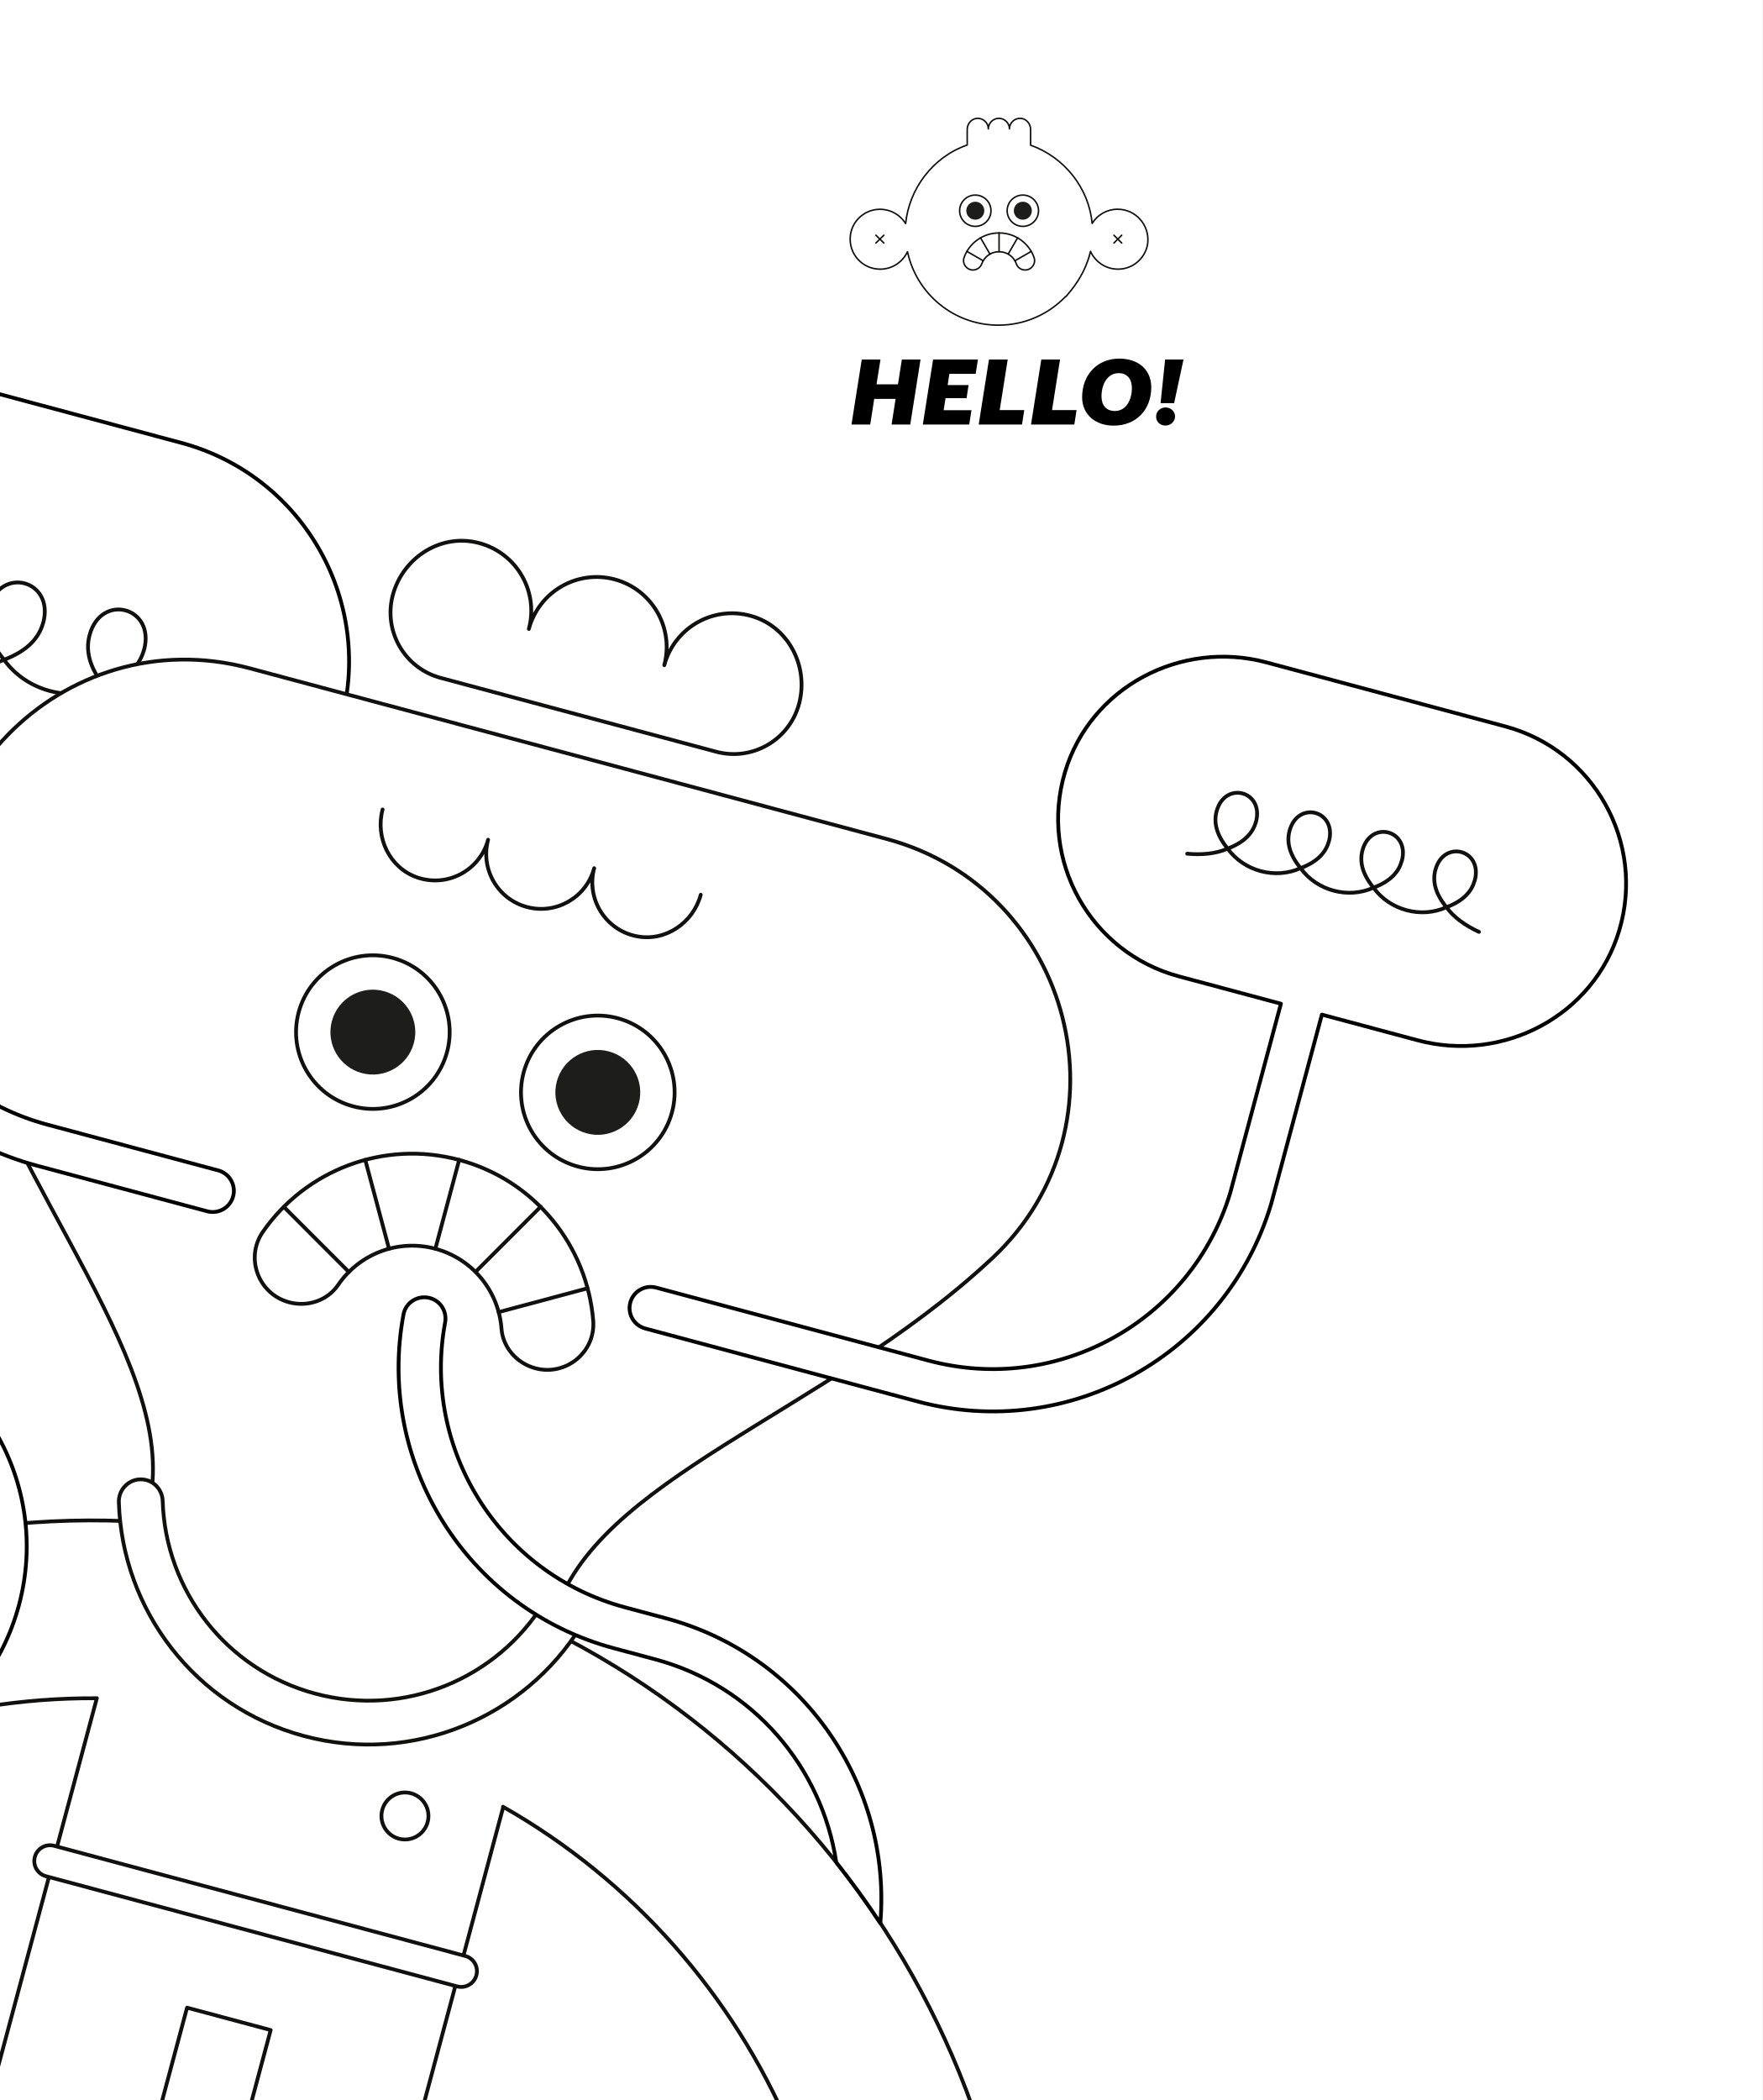
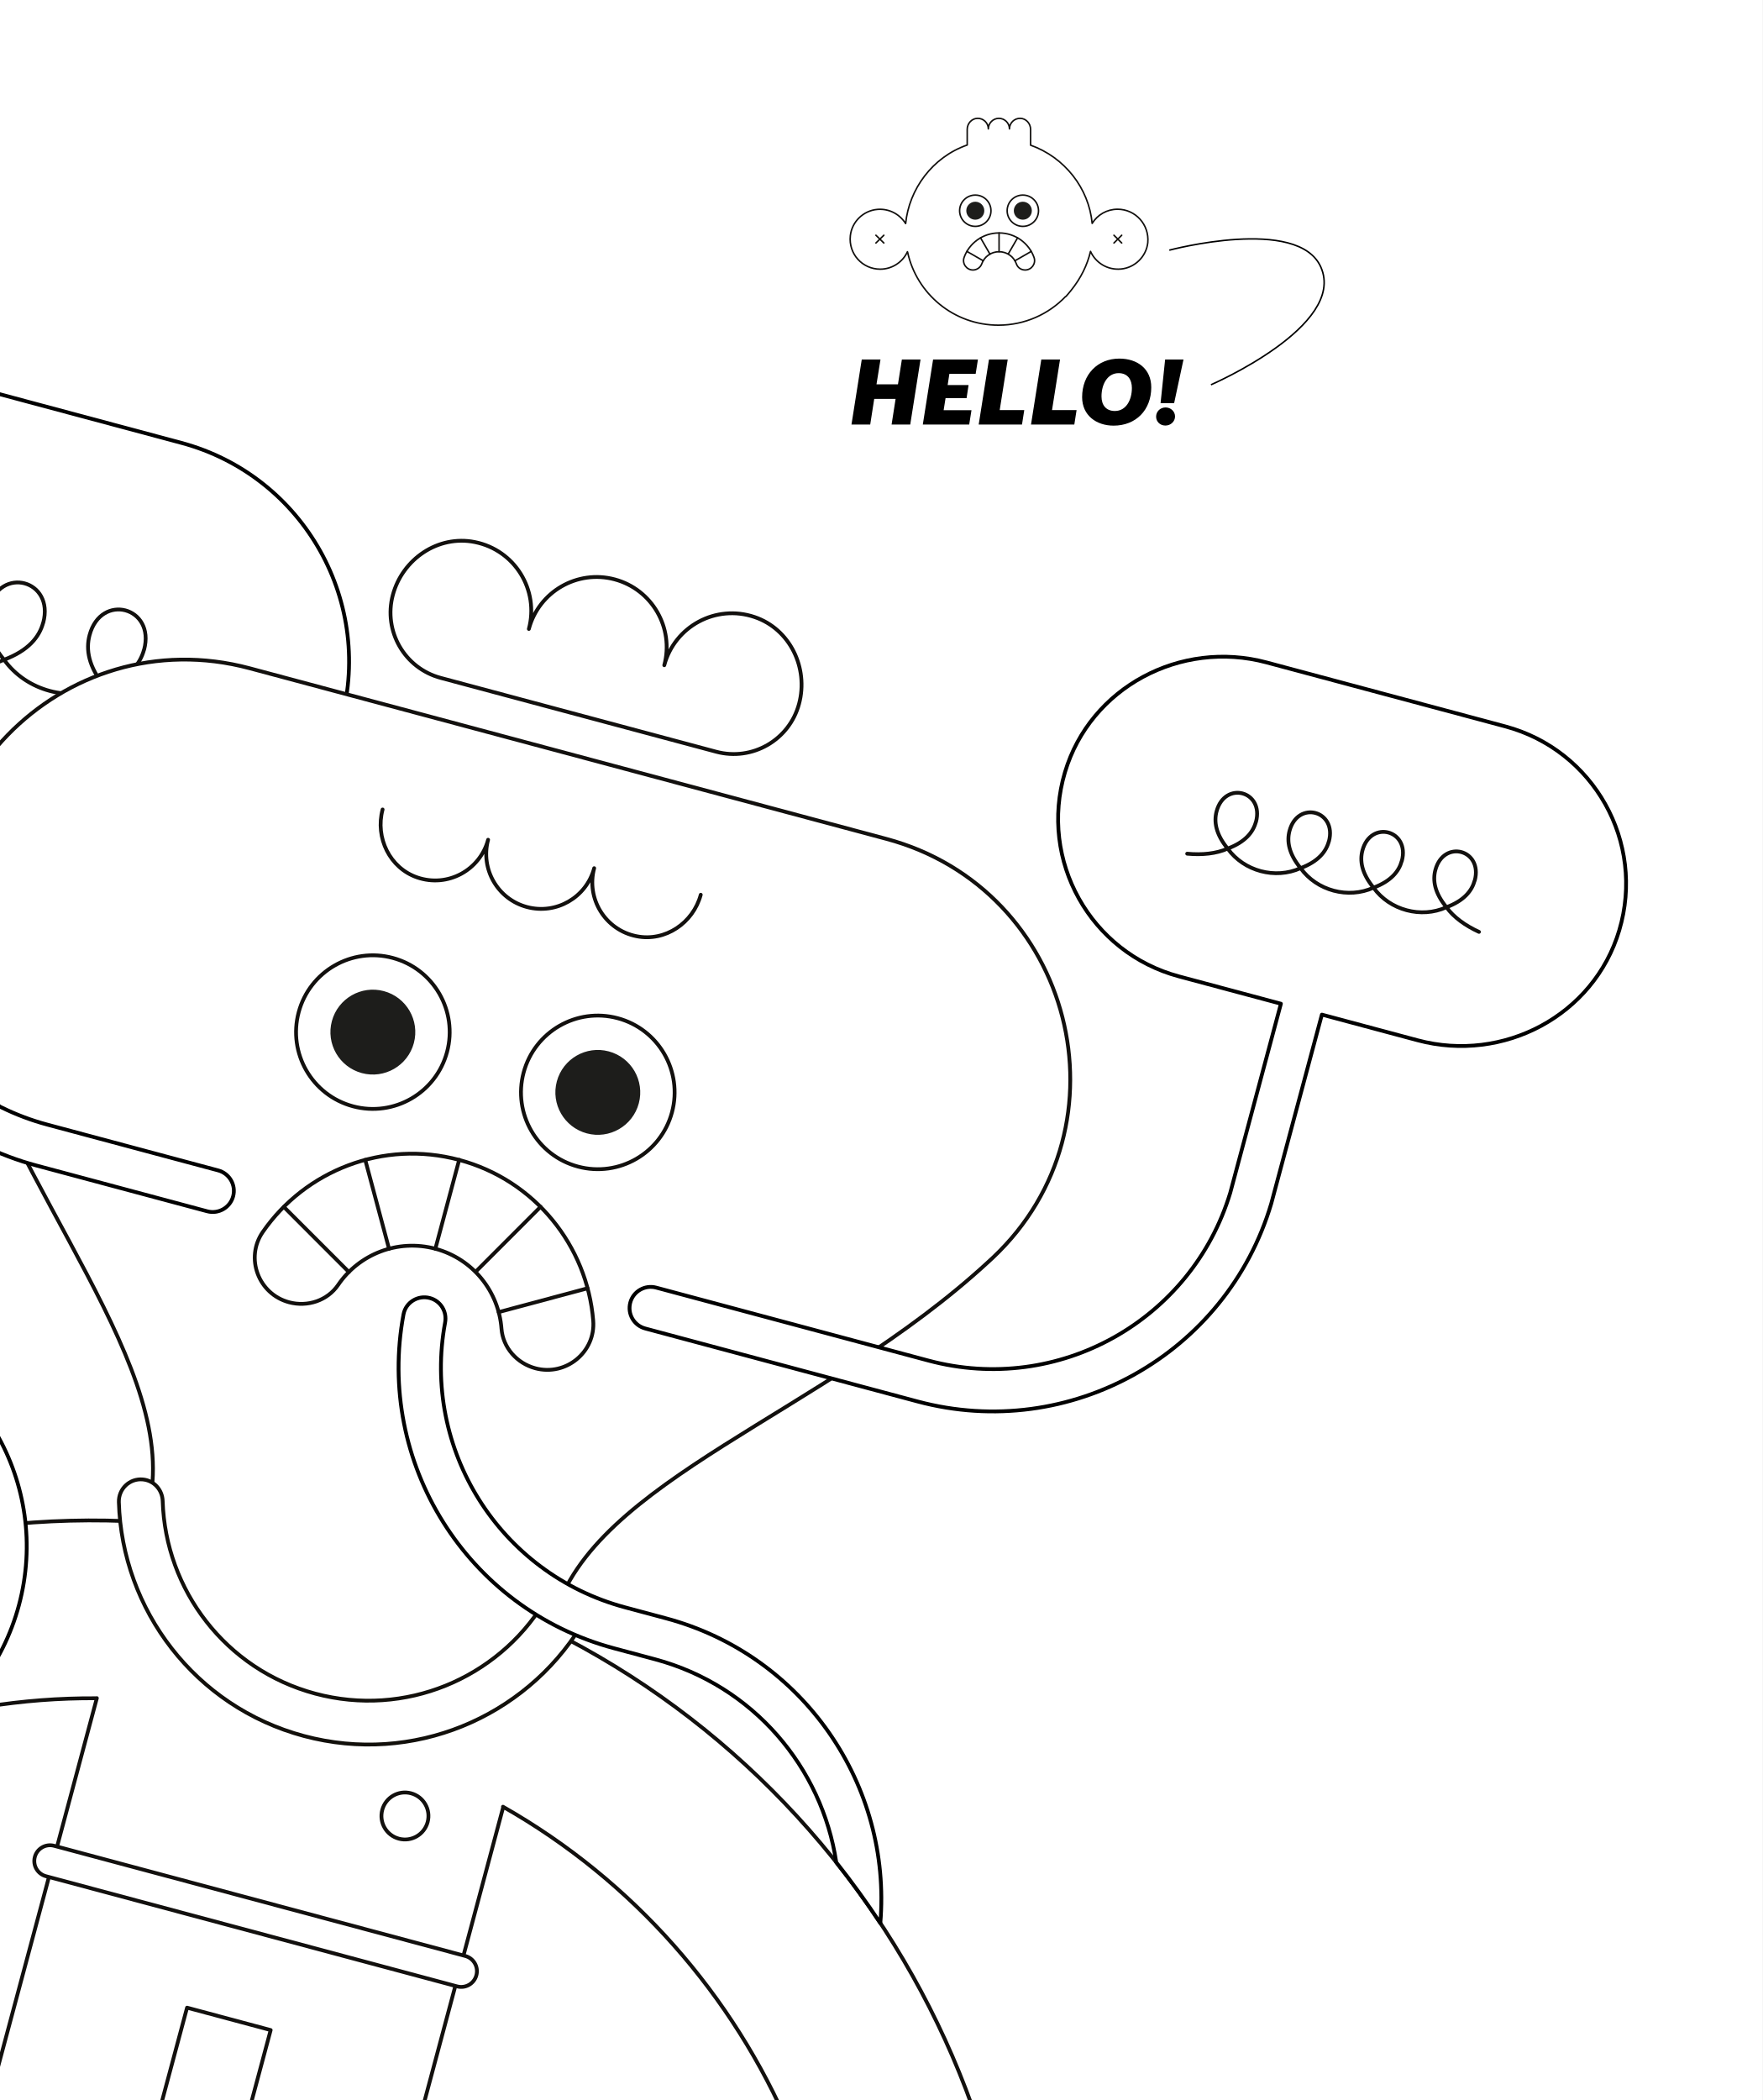
<svg xmlns="http://www.w3.org/2000/svg" width="465" height="554" viewBox="0 0 465 554" fill="none">
  <g clip-path="url(#clip0)">
    <rect width="465" height="554" fill="white" />
    <path d="M-34.337 218.523L15.689 231.928C47.134 240.354 80.327 222.824 89.596 191.606C99.221 159.226 80.223 125.507 47.811 116.822L-142.624 65.795C-174.068 57.37 -207.262 74.899 -216.546 106.091C-226.191 138.465 -207.172 172.19 -174.761 180.875C-147.885 188.076 -95.595 202.088 -45.136 215.608" fill="white" />
    <path d="M-34.337 218.523L15.689 231.928C47.134 240.354 80.327 222.824 89.596 191.606C99.221 159.226 80.223 125.507 47.811 116.822L-142.624 65.795C-174.068 57.37 -207.262 74.899 -216.546 106.091C-226.191 138.465 -207.172 172.19 -174.761 180.875C-147.885 188.076 -95.595 202.088 -45.136 215.608" stroke="black" stroke-miterlimit="10" stroke-linecap="round" stroke-linejoin="round" />
    <path d="M39.544 190.149C34.57 187.89 30.322 184.811 27.695 181.196L27.675 181.19L27.695 181.196C23.299 175.871 22.621 171.322 23.63 167.556C26.646 156.3 41.042 160.113 38.015 171.411L37.994 171.405C36.985 175.171 34.129 178.751 27.654 181.185L27.675 181.19L27.654 181.185C18.442 185.355 6.98 182.284 1.087 174.066L1.067 174.06L1.087 174.066C-3.309 168.741 -3.987 164.193 -2.978 160.427C0.038 149.17 14.434 152.983 11.406 164.281L11.386 164.276C10.377 168.041 7.521 171.621 1.046 174.055L1.067 174.06L1.046 174.055C-8.166 178.225 -19.628 175.154 -25.521 166.936L-25.542 166.931L-25.521 166.936C-29.917 161.612 -30.595 157.063 -29.586 153.297C-26.57 142.041 -12.175 145.854 -15.202 157.151L-15.222 157.146C-16.231 160.912 -19.087 164.492 -25.562 166.925L-25.542 166.931L-25.562 166.925C-34.774 171.096 -46.237 168.024 -52.129 159.807L-52.15 159.801L-52.129 159.807C-56.526 154.482 -57.203 149.933 -56.194 146.167C-53.178 134.911 -38.783 138.724 -41.81 150.022L-41.831 150.016C-42.84 153.782 -45.696 157.362 -52.171 159.796L-52.15 159.801L-52.171 159.796C-53.196 160.249 -54.267 160.623 -55.43 160.929C-62.879 162.882 -71.007 160.703 -76.502 155.283C-77.336 154.442 -78.096 153.577 -78.758 152.671L-78.779 152.666L-78.758 152.671C-83.154 147.347 -83.832 142.798 -82.823 139.032C-79.807 127.776 -65.412 131.589 -68.439 142.887L-68.459 142.881C-69.468 146.647 -72.324 150.227 -78.799 152.66L-78.779 152.666L-78.799 152.66C-88.011 156.831 -99.474 153.76 -105.366 145.542L-105.387 145.536L-105.366 145.542C-109.763 140.217 -110.441 135.668 -109.432 131.903C-106.415 120.646 -92.02 124.459 -95.047 135.757L-95.068 135.751C-96.077 139.517 -98.933 143.097 -105.408 145.531L-105.387 145.536L-105.408 145.531C-114.62 149.701 -126.082 146.63 -131.975 138.412L-131.995 138.407L-131.975 138.412C-136.371 133.088 -137.049 128.539 -136.04 124.773C-133.024 113.516 -118.628 117.33 -121.655 128.627L-121.676 128.622C-122.685 132.388 -125.541 135.967 -132.016 138.401L-131.995 138.407L-132.016 138.401C-141.228 142.572 -152.69 139.5 -158.583 131.282L-158.604 131.277L-158.583 131.282C-162.979 125.958 -163.657 121.409 -162.648 117.643C-159.632 106.387 -145.236 110.2 -148.263 121.498L-148.284 121.492C-149.293 125.258 -152.149 128.838 -158.624 131.271L-158.604 131.277L-158.624 131.271C-162.691 133.115 -167.925 133.632 -173.363 133.101" fill="white" />
    <path d="M39.544 190.149C34.57 187.89 30.322 184.811 27.695 181.196L27.675 181.19L27.695 181.196C23.299 175.871 22.621 171.322 23.63 167.556C26.646 156.3 41.042 160.113 38.015 171.411L37.994 171.405C36.985 175.171 34.129 178.751 27.654 181.185L27.675 181.19L27.654 181.185C18.442 185.355 6.98 182.284 1.087 174.066L1.067 174.06L1.087 174.066C-3.309 168.741 -3.987 164.193 -2.978 160.427C0.038 149.17 14.434 152.983 11.406 164.281L11.386 164.276C10.377 168.041 7.521 171.621 1.046 174.055L1.067 174.06L1.046 174.055C-8.166 178.225 -19.628 175.154 -25.521 166.936L-25.542 166.931L-25.521 166.936C-29.917 161.612 -30.595 157.063 -29.586 153.297C-26.57 142.041 -12.175 145.854 -15.202 157.151L-15.222 157.146C-16.231 160.912 -19.087 164.492 -25.562 166.925L-25.542 166.931L-25.562 166.925C-34.774 171.096 -46.237 168.024 -52.129 159.807L-52.15 159.801L-52.129 159.807C-56.526 154.482 -57.203 149.933 -56.194 146.167C-53.178 134.911 -38.783 138.724 -41.81 150.022L-41.831 150.016C-42.84 153.782 -45.696 157.362 -52.171 159.796L-52.15 159.801L-52.171 159.796C-53.196 160.249 -54.267 160.623 -55.43 160.929C-62.879 162.882 -71.007 160.703 -76.502 155.283C-77.336 154.442 -78.096 153.577 -78.758 152.671L-78.779 152.666L-78.758 152.671C-83.154 147.347 -83.832 142.798 -82.823 139.032C-79.807 127.776 -65.412 131.589 -68.439 142.887L-68.459 142.881C-69.468 146.647 -72.324 150.227 -78.799 152.66L-78.779 152.666L-78.799 152.66C-88.011 156.831 -99.474 153.76 -105.366 145.542L-105.387 145.536L-105.366 145.542C-109.763 140.217 -110.441 135.668 -109.432 131.903C-106.415 120.646 -92.02 124.459 -95.047 135.757L-95.068 135.751C-96.077 139.517 -98.933 143.097 -105.408 145.531L-105.387 145.536L-105.408 145.531C-114.62 149.701 -126.082 146.63 -131.975 138.412L-131.995 138.407L-131.975 138.412C-136.371 133.088 -137.049 128.539 -136.04 124.773C-133.024 113.516 -118.628 117.33 -121.655 128.627L-121.676 128.622C-122.685 132.388 -125.541 135.967 -132.016 138.401L-131.995 138.407L-132.016 138.401C-141.228 142.572 -152.69 139.5 -158.583 131.282L-158.604 131.277L-158.583 131.282C-162.979 125.958 -163.657 121.409 -162.648 117.643C-159.632 106.387 -145.236 110.2 -148.263 121.498L-148.284 121.492C-149.293 125.258 -152.149 128.838 -158.624 131.271L-158.604 131.277L-158.624 131.271C-162.691 133.115 -167.925 133.632 -173.363 133.101" stroke="#12100E" stroke-miterlimit="10" stroke-linecap="round" stroke-linejoin="round" />
    <path d="M145.185 430.128C238.991 476.879 290.144 584.611 261.961 689.788L243.159 759.962L197.844 747.82L216.647 677.646C238.086 597.636 201.51 515.757 132.702 476.631L132.768 476.715C132.768 476.715 31.497 854.993 32.362 851.763L-10.256 840.343L71.412 535.552L49.352 529.641L-32.316 834.432L-74.935 823.012C-75.839 826.387 25.553 447.986 25.553 447.986L25.501 448.017C-53.631 447.502 -126.261 500.098 -147.705 580.129L-166.508 650.302L-211.761 638.177L-192.958 568.003C-164.776 462.826 -66.61 395.104 38.004 401.52L38.056 401.49L38.138 401.512L39.131 397.807C48.243 361.496 4.391 316.155 -13.263 259.394C-13.405 258.937 -13.542 258.459 -13.684 258.002C-28.391 209.089 16.537 163.075 65.885 176.298L233.828 221.298C283.134 234.51 299.089 296.792 261.943 331.79C261.585 332.135 261.208 332.475 260.83 332.815C217.186 373.129 156.539 390.47 146.248 426.487L145.256 430.192" fill="white" />
    <path d="M145.185 430.128C238.991 476.879 290.144 584.611 261.961 689.788L243.159 759.962L197.844 747.82L216.647 677.646C238.086 597.636 201.51 515.757 132.702 476.631L132.768 476.715C132.768 476.715 31.497 854.993 32.362 851.763L-10.256 840.343L71.412 535.552L49.352 529.641L-32.316 834.432L-74.935 823.012C-75.839 826.387 25.553 447.986 25.553 447.986L25.501 448.017C-53.631 447.502 -126.261 500.098 -147.705 580.129L-166.508 650.302L-211.761 638.177L-192.958 568.003C-164.776 462.826 -66.61 395.104 38.004 401.52L38.056 401.49L38.138 401.512L39.131 397.807C48.243 361.496 4.391 316.155 -13.263 259.394C-13.405 258.937 -13.542 258.459 -13.684 258.002C-28.391 209.089 16.537 163.075 65.885 176.298L233.828 221.298C283.134 234.51 299.089 296.792 261.943 331.79C261.585 332.135 261.208 332.475 260.83 332.815C217.186 373.129 156.539 390.47 146.248 426.487L145.256 430.192" stroke="#12100E" stroke-miterlimit="10" stroke-linecap="round" stroke-linejoin="round" />
    <path d="M210.815 185.687C213.363 176.179 208.409 165.941 199.087 162.782C188.856 159.313 178.002 165.249 175.256 175.497C177.898 165.64 172.037 155.49 162.18 152.848C152.323 150.207 142.173 156.067 139.532 165.925C142.283 155.656 135.846 145.108 125.251 142.997C115.599 141.073 106.189 147.462 103.642 156.97C101.089 166.497 106.738 176.282 116.266 178.835L188.95 198.311C198.478 200.864 208.262 195.215 210.815 185.687Z" fill="white" stroke="#12100E" stroke-miterlimit="10" stroke-linecap="round" stroke-linejoin="round" />
    <path d="M150.844 420.617C148.136 419.362 144.992 420.394 143.43 422.931C131.143 442.776 106.881 453.148 83.174 446.796C59.468 440.444 43.637 419.351 42.924 396.001C42.84 393.023 40.612 390.551 37.661 390.29C34.193 389.978 31.257 392.786 31.359 396.276C32.189 424.621 51.391 450.256 80.18 457.97C108.97 465.684 138.416 453.084 153.308 428.953C155.141 425.981 154.002 422.081 150.844 420.617Z" fill="white" stroke="#12100B" stroke-miterlimit="10" stroke-linecap="round" stroke-linejoin="round" />
    <path d="M12.127 494.964L120.598 524.029C122.82 524.624 125.09 523.314 125.686 521.091C126.281 518.869 124.971 516.599 122.748 516.003L14.278 486.939C12.056 486.343 9.785 487.654 9.19 489.876C8.594 492.099 9.905 494.369 12.127 494.964Z" fill="white" stroke="#12100E" stroke-miterlimit="10" stroke-linecap="round" stroke-linejoin="round" />
    <path d="M105.234 485.063C108.541 485.949 111.941 483.986 112.827 480.679C113.713 477.371 111.75 473.972 108.443 473.086C105.136 472.2 101.736 474.162 100.85 477.47C99.964 480.777 101.927 484.176 105.234 485.063Z" fill="white" stroke="#12100E" stroke-miterlimit="10" stroke-linecap="round" stroke-linejoin="round" />
    <path d="M93.129 291.85C103.938 294.746 115.048 288.332 117.944 277.524C120.84 266.715 114.426 255.606 103.617 252.71C92.809 249.814 81.699 256.228 78.803 267.036C75.907 277.845 82.321 288.954 93.129 291.85Z" fill="white" stroke="#12100E" stroke-miterlimit="10" stroke-linecap="round" stroke-linejoin="round" />
    <path d="M95.605 282.61C101.31 284.139 107.175 280.753 108.704 275.048C110.232 269.342 106.846 263.478 101.141 261.949C95.436 260.42 89.571 263.806 88.043 269.512C86.514 275.217 89.9 281.081 95.605 282.61Z" fill="#1D1D1B" stroke="#1D1D1B" stroke-miterlimit="10" />
    <path d="M152.479 307.752C163.287 310.649 174.397 304.234 177.293 293.426C180.189 282.618 173.775 271.508 162.966 268.612C152.158 265.716 141.048 272.13 138.152 282.938C135.256 293.747 141.67 304.856 152.479 307.752Z" fill="white" stroke="#12100E" stroke-miterlimit="10" stroke-linecap="round" stroke-linejoin="round" />
    <path d="M154.955 298.513C160.66 300.041 166.524 296.656 168.053 290.95C169.582 285.245 166.196 279.38 160.491 277.852C154.785 276.323 148.921 279.709 147.392 285.414C145.863 291.12 149.249 296.984 154.955 298.513Z" fill="#1D1D1B" stroke="#1D1D1B" stroke-miterlimit="10" />
    <path d="M141.242 360.962C136.385 359.66 132.688 355.516 132.307 350.517C131.587 340.774 124.823 332.102 114.863 329.433C104.903 326.765 94.71 330.893 89.215 338.971C86.38 343.13 81.111 344.85 76.254 343.548C68.188 341.387 64.586 331.864 69.337 324.998C80.528 308.83 101.059 300.613 121.144 305.994C141.229 311.376 154.9 328.758 156.508 348.356C157.19 356.677 149.309 363.123 141.242 360.962Z" fill="white" stroke="#12100E" stroke-miterlimit="10" stroke-linecap="round" stroke-linejoin="round" />
    <path d="M131.558 346.149L155.012 339.862" stroke="#12100E" stroke-miterlimit="10" stroke-linecap="round" stroke-linejoin="round" />
    <path d="M125.684 335.311L142.62 318.367" stroke="#12100E" stroke-miterlimit="10" stroke-linecap="round" stroke-linejoin="round" />
    <path d="M102.641 329.446L96.359 305.971" stroke="#12100E" stroke-miterlimit="10" stroke-linecap="round" stroke-linejoin="round" />
    <path d="M92.048 335.562L74.879 318.39" stroke="#12100E" stroke-miterlimit="10" stroke-linecap="round" stroke-linejoin="round" />
    <path d="M114.862 329.434L121.148 305.975" stroke="#12100E" stroke-miterlimit="10" stroke-linecap="round" stroke-linejoin="round" />
    <path d="M113.41 342.433C116.25 343.194 117.985 346.019 117.43 348.914C111.273 382.179 131.649 415.121 164.904 424.031L175.708 426.926C212.112 436.681 235.321 471.065 232.261 507.344C228.617 501.846 224.739 496.484 220.635 491.304C216.874 466.321 198.784 444.689 172.813 437.73L162.009 434.835C123.033 424.392 99.162 385.727 106.465 346.703C107.065 343.556 110.282 341.595 113.41 342.433Z" fill="white" stroke="black" stroke-miterlimit="10" stroke-linecap="round" stroke-linejoin="round" />
    <path d="M-51.966 535.621C-86.229 526.44 -106.818 491.743 -98.805 457.476C-86.108 460.878 -75.448 463.734 -68.164 465.686C-36.287 474.227 -3.535 455.301 5 423.445C13.542 391.568 -5.385 358.817 -37.241 350.281L-228.87 298.934C-260.746 290.393 -293.492 309.299 -302.034 341.175C-310.575 373.052 -291.648 405.804 -259.792 414.339C-232.917 421.541 -160.047 441.066 -109.589 454.586C-119.201 494.822 -95.071 535.651 -54.861 546.425L-54.84 546.431L-4.381 559.951L-1.486 549.147L-51.966 535.621Z" fill="white" stroke="black" stroke-miterlimit="10" stroke-linecap="round" stroke-linejoin="round" />
    <path d="M205.087 555.997C203.355 558.842 201.424 561.522 199.293 564.039C183.418 582.79 157.608 591.777 132.317 585L132.296 584.994L41.091 560.556L38.197 571.36L129.401 595.798L129.422 595.804C158.129 603.496 187.408 593.828 206.089 573.249C207.558 571.636 208.935 569.953 210.262 568.213C208.683 564.063 206.948 560.003 205.087 555.997Z" fill="white" stroke="black" stroke-miterlimit="10" stroke-linecap="round" stroke-linejoin="round" />
    <path d="M-45.141 215.629C-54.753 255.864 -30.623 296.693 9.587 307.467L9.608 307.473L54.675 319.549C57.659 320.348 60.717 318.565 61.511 315.602C62.311 312.618 60.528 309.56 57.565 308.766L12.497 296.69L12.477 296.684C-21.766 287.509 -42.355 252.812 -34.342 218.544" fill="white" />
    <path d="M-45.141 215.629C-54.753 255.864 -30.623 296.693 9.587 307.467L9.608 307.473L54.675 319.549C57.659 320.348 60.717 318.565 61.511 315.602C62.311 312.618 60.528 309.56 57.565 308.766L12.497 296.69L12.477 296.684C-21.766 287.509 -42.355 252.812 -34.342 218.544" stroke="black" stroke-miterlimit="10" stroke-linecap="round" stroke-linejoin="round" />
    <path d="M397.14 191.633L334.148 174.754C311.532 168.694 287.641 181.305 280.964 203.756C274.04 227.044 287.714 251.331 311.029 257.578C328.933 262.375 311.77 257.777 337.946 264.79L324.58 314.673C314.386 348.356 279.207 368.11 244.964 358.935L244.943 358.93L173.124 339.686C170.14 338.886 167.081 340.669 166.287 343.632C165.488 346.616 167.25 349.669 170.234 350.469L242.054 369.713L242.074 369.718C282.285 380.493 323.596 357.198 335.39 317.547L348.756 267.665L374.026 274.436C396.642 280.496 420.534 267.885 427.211 245.435C434.155 222.151 420.476 197.886 397.14 191.633Z" fill="white" stroke="black" stroke-miterlimit="10" stroke-linecap="round" stroke-linejoin="round" />
    <path d="M100.943 213.549C98.947 220.998 102.822 229.007 110.119 231.491C118.125 234.21 126.626 229.562 128.777 221.536C126.709 229.253 131.283 237.206 139.021 239.279C146.738 241.347 154.691 236.773 156.764 229.035C154.614 237.061 159.652 245.337 167.945 246.985C175.501 248.503 182.887 243.49 184.883 236.041" fill="white" />
    <path d="M100.943 213.549C98.947 220.998 102.822 229.007 110.119 231.491C118.125 234.21 126.626 229.562 128.777 221.536C126.709 229.253 131.283 237.206 139.021 239.279C146.738 241.347 154.691 236.773 156.764 229.035C154.614 237.061 159.652 245.337 167.945 246.985C175.501 248.503 182.887 243.49 184.883 236.041" stroke="#12100E" stroke-miterlimit="10" stroke-linecap="round" stroke-linejoin="round" />
    <path d="M313.217 225.212C317.154 225.583 320.918 225.202 323.875 223.877L323.896 223.883L323.875 223.877C328.556 222.132 330.62 219.531 331.348 216.815L331.369 216.82C333.558 208.65 323.154 205.907 320.976 214.035C320.248 216.752 320.736 220.036 323.916 223.888L323.896 223.883L323.916 223.888C328.194 229.821 336.466 232.037 343.116 229.033L343.137 229.038L343.116 229.033C347.797 227.287 349.861 224.687 350.589 221.97L350.61 221.976C352.799 213.806 342.395 211.063 340.217 219.191C339.49 221.907 339.977 225.192 343.157 229.044L343.137 229.038L343.157 229.044C347.435 234.976 355.708 237.193 362.357 234.189L362.378 234.194L362.357 234.189C367.038 232.443 369.102 229.842 369.83 227.126L369.851 227.131C372.04 218.962 361.636 216.218 359.458 224.347C358.731 227.063 359.218 230.348 362.399 234.2L362.378 234.194L362.399 234.2C366.676 240.132 374.949 242.349 381.598 239.344L381.619 239.35L381.598 239.344C386.279 237.599 388.343 234.998 389.071 232.281L389.092 232.287C391.281 224.117 380.878 221.374 378.7 229.502C377.972 232.219 378.459 235.503 381.64 239.355L381.619 239.35L381.64 239.355C383.518 241.976 386.607 244.193 390.202 245.84" fill="white" />
    <path d="M313.217 225.212C317.154 225.583 320.918 225.202 323.875 223.877L323.896 223.883L323.875 223.877C328.556 222.132 330.62 219.531 331.348 216.815L331.369 216.82C333.558 208.65 323.154 205.907 320.976 214.035C320.248 216.752 320.736 220.036 323.916 223.888L323.896 223.883L323.916 223.888C328.194 229.821 336.466 232.037 343.116 229.033L343.137 229.038L343.116 229.033C347.797 227.287 349.861 224.687 350.589 221.97L350.61 221.976C352.799 213.806 342.395 211.063 340.217 219.191C339.49 221.907 339.977 225.192 343.157 229.044L343.137 229.038L343.157 229.044C347.435 234.976 355.708 237.193 362.357 234.189L362.378 234.194L362.357 234.189C367.038 232.443 369.102 229.842 369.83 227.126L369.851 227.131C372.04 218.962 361.636 216.218 359.458 224.347C358.731 227.063 359.218 230.348 362.399 234.2L362.378 234.194L362.399 234.2C366.676 240.132 374.949 242.349 381.598 239.344L381.619 239.35L381.598 239.344C386.279 237.599 388.343 234.998 389.071 232.281L389.092 232.287C391.281 224.117 380.878 221.374 378.7 229.502C377.972 232.219 378.459 235.503 381.64 239.355L381.619 239.35L381.64 239.355C383.518 241.976 386.607 244.193 390.202 245.84" stroke="#12100E" stroke-miterlimit="10" stroke-linecap="round" stroke-linejoin="round" />
    <path d="M224.648 112H229.592L230.648 105.232H236.288L235.232 112H240.152L242.864 94.84H237.944L236.912 101.392H231.248L232.304 94.84H227.36L224.648 112ZM243.468 112H255.708L256.308 108.208H248.964L249.468 105.04H255.012L255.54 101.584H250.02L250.476 98.632H257.412L258.012 94.84H246.18L243.468 112ZM258.211 112H269.635L270.234 108.184H263.755L265.867 94.84H260.923L258.211 112ZM272.015 112H283.439L284.039 108.184H277.559L279.671 94.84H274.727L272.015 112ZM303.741 102.184C303.741 97.288 300.069 94.6 295.317 94.6C289.557 94.6 285.501 98.824 285.501 104.776C285.501 109.576 289.245 112.288 293.805 112.288C299.709 112.288 303.741 108.16 303.741 102.184ZM298.629 102.352C298.629 105.496 297.117 108.424 294.141 108.424C291.813 108.424 290.613 106.864 290.613 104.584C290.613 101.392 292.173 98.416 295.173 98.44C297.573 98.464 298.629 100.192 298.629 102.352ZM306.197 106.36H309.773L312.245 94.84H307.397L306.197 106.36ZM307.469 112.264C308.885 112.264 310.013 111.184 310.013 109.864C310.013 108.544 308.909 107.488 307.517 107.488C306.101 107.488 305.021 108.568 305.021 109.912C305.021 111.232 306.053 112.264 307.469 112.264Z" fill="black" />
    <g clip-path="url(#clip1)">
      <path d="M294.856 55.198C292.025 55.198 289.543 56.675 288.149 58.934C287.278 49.681 280.92 41.514 271.905 38.299V34.128C271.905 32.608 270.729 31.261 269.205 31.217C267.637 31.174 266.33 32.434 266.33 33.998C266.33 32.477 265.068 31.217 263.543 31.217C262.019 31.217 260.756 32.477 260.756 33.998C260.756 32.434 259.45 31.174 257.882 31.217C256.357 31.261 255.182 32.608 255.182 34.128V38.255C245.949 41.47 239.852 49.942 238.937 58.978C237.413 56.545 234.626 54.981 231.49 55.242C227.789 55.546 224.74 58.5 224.348 62.193C223.826 66.972 227.527 71.012 232.231 71.012C235.41 71.012 238.197 69.1 239.416 66.407C239.416 66.45 239.46 66.494 239.46 66.537C241.855 77.528 251.654 85.783 263.413 85.783C270.381 85.783 276.695 82.872 281.138 78.224H281.225C281.66 77.702 282.139 77.181 282.575 76.616C285.231 73.314 286.886 69.839 287.714 66.32C289.064 69.318 292.199 71.316 295.77 70.969C299.429 70.621 302.434 67.667 302.826 64.017C303.261 59.239 299.559 55.198 294.856 55.198Z" fill="white" stroke="#12100E" stroke-width="0.4" stroke-miterlimit="10" stroke-linecap="round" stroke-linejoin="round" />
      <path d="M257.316 59.716C259.601 59.716 261.453 57.869 261.453 55.589C261.453 53.31 259.601 51.462 257.316 51.462C255.031 51.462 253.179 53.31 253.179 55.589C253.179 57.869 255.031 59.716 257.316 59.716Z" fill="white" stroke="#12100E" stroke-width="0.4" stroke-miterlimit="10" stroke-linecap="round" stroke-linejoin="round" />
      <path d="M257.316 57.761C258.519 57.761 259.494 56.789 259.494 55.589C259.494 54.389 258.519 53.417 257.316 53.417C256.114 53.417 255.139 54.389 255.139 55.589C255.139 56.789 256.114 57.761 257.316 57.761Z" fill="#1D1D1B" stroke="#1D1D1B" stroke-width="0.4" stroke-miterlimit="10" />
      <path d="M269.858 59.716C272.143 59.716 273.996 57.869 273.996 55.589C273.996 53.31 272.143 51.462 269.858 51.462C267.574 51.462 265.721 53.31 265.721 55.589C265.721 57.869 267.574 59.716 269.858 59.716Z" fill="white" stroke="#12100E" stroke-width="0.4" stroke-miterlimit="10" stroke-linecap="round" stroke-linejoin="round" />
      <path d="M269.859 57.761C271.061 57.761 272.036 56.789 272.036 55.589C272.036 54.389 271.061 53.417 269.859 53.417C268.656 53.417 267.681 54.389 267.681 55.589C267.681 56.789 268.656 57.761 269.859 57.761Z" fill="#1D1D1B" stroke="#1D1D1B" stroke-width="0.4" stroke-miterlimit="10" />
      <path d="M270.468 71.229C269.423 71.229 268.508 70.621 268.16 69.622C267.506 67.754 265.721 66.407 263.587 66.407C261.453 66.407 259.667 67.754 259.014 69.622C258.666 70.577 257.708 71.229 256.706 71.229C255.007 71.229 253.788 69.535 254.354 67.927C255.704 64.148 259.319 61.454 263.587 61.454C267.855 61.454 271.469 64.148 272.819 67.927C273.386 69.535 272.166 71.229 270.468 71.229Z" fill="white" stroke="#12100E" stroke-width="0.4" stroke-miterlimit="10" stroke-linecap="round" stroke-linejoin="round" />
      <path d="M267.768 68.796L272.079 66.32" stroke="#12100E" stroke-width="0.4" stroke-miterlimit="10" stroke-linecap="round" stroke-linejoin="round" />
      <path d="M266.026 66.972L268.465 62.757" stroke="#12100E" stroke-width="0.4" stroke-miterlimit="10" stroke-linecap="round" stroke-linejoin="round" />
      <path d="M263.587 66.407V61.454" stroke="#12100E" stroke-width="0.4" stroke-miterlimit="10" stroke-linecap="round" stroke-linejoin="round" />
      <path d="M261.191 67.058L258.709 62.757" stroke="#12100E" stroke-width="0.4" stroke-miterlimit="10" stroke-linecap="round" stroke-linejoin="round" />
      <path d="M259.406 68.796L255.095 66.32" stroke="#12100E" stroke-width="0.4" stroke-miterlimit="10" stroke-linecap="round" stroke-linejoin="round" />
      <path d="M231.099 62.062L233.189 64.104" stroke="#12100B" stroke-width="0.4" stroke-miterlimit="10" stroke-linecap="round" stroke-linejoin="round" />
      <path d="M233.189 62.062L231.099 64.104" stroke="#12100B" stroke-width="0.4" stroke-miterlimit="10" stroke-linecap="round" stroke-linejoin="round" />
      <path d="M293.898 62.062L295.945 64.104" stroke="#12100B" stroke-width="0.4" stroke-miterlimit="10" stroke-linecap="round" stroke-linejoin="round" />
      <path d="M295.945 62.062L293.898 64.104" stroke="#12100B" stroke-width="0.4" stroke-miterlimit="10" stroke-linecap="round" stroke-linejoin="round" />
    </g>
+     <path d="M308.5 66C308.5 66 342.534 56.912 348.5 70.5C355.305 86 319.5 101.5 319.5 101.5" stroke="black" stroke-width="0.4" />
  </g>
  <defs>
    <clipPath id="clip0">
      <rect width="465" height="554" fill="white" />
    </clipPath>
    <clipPath id="clip1">
      <rect width="79" height="55" fill="white" transform="translate(224 31)" />
    </clipPath>
  </defs>
</svg>
